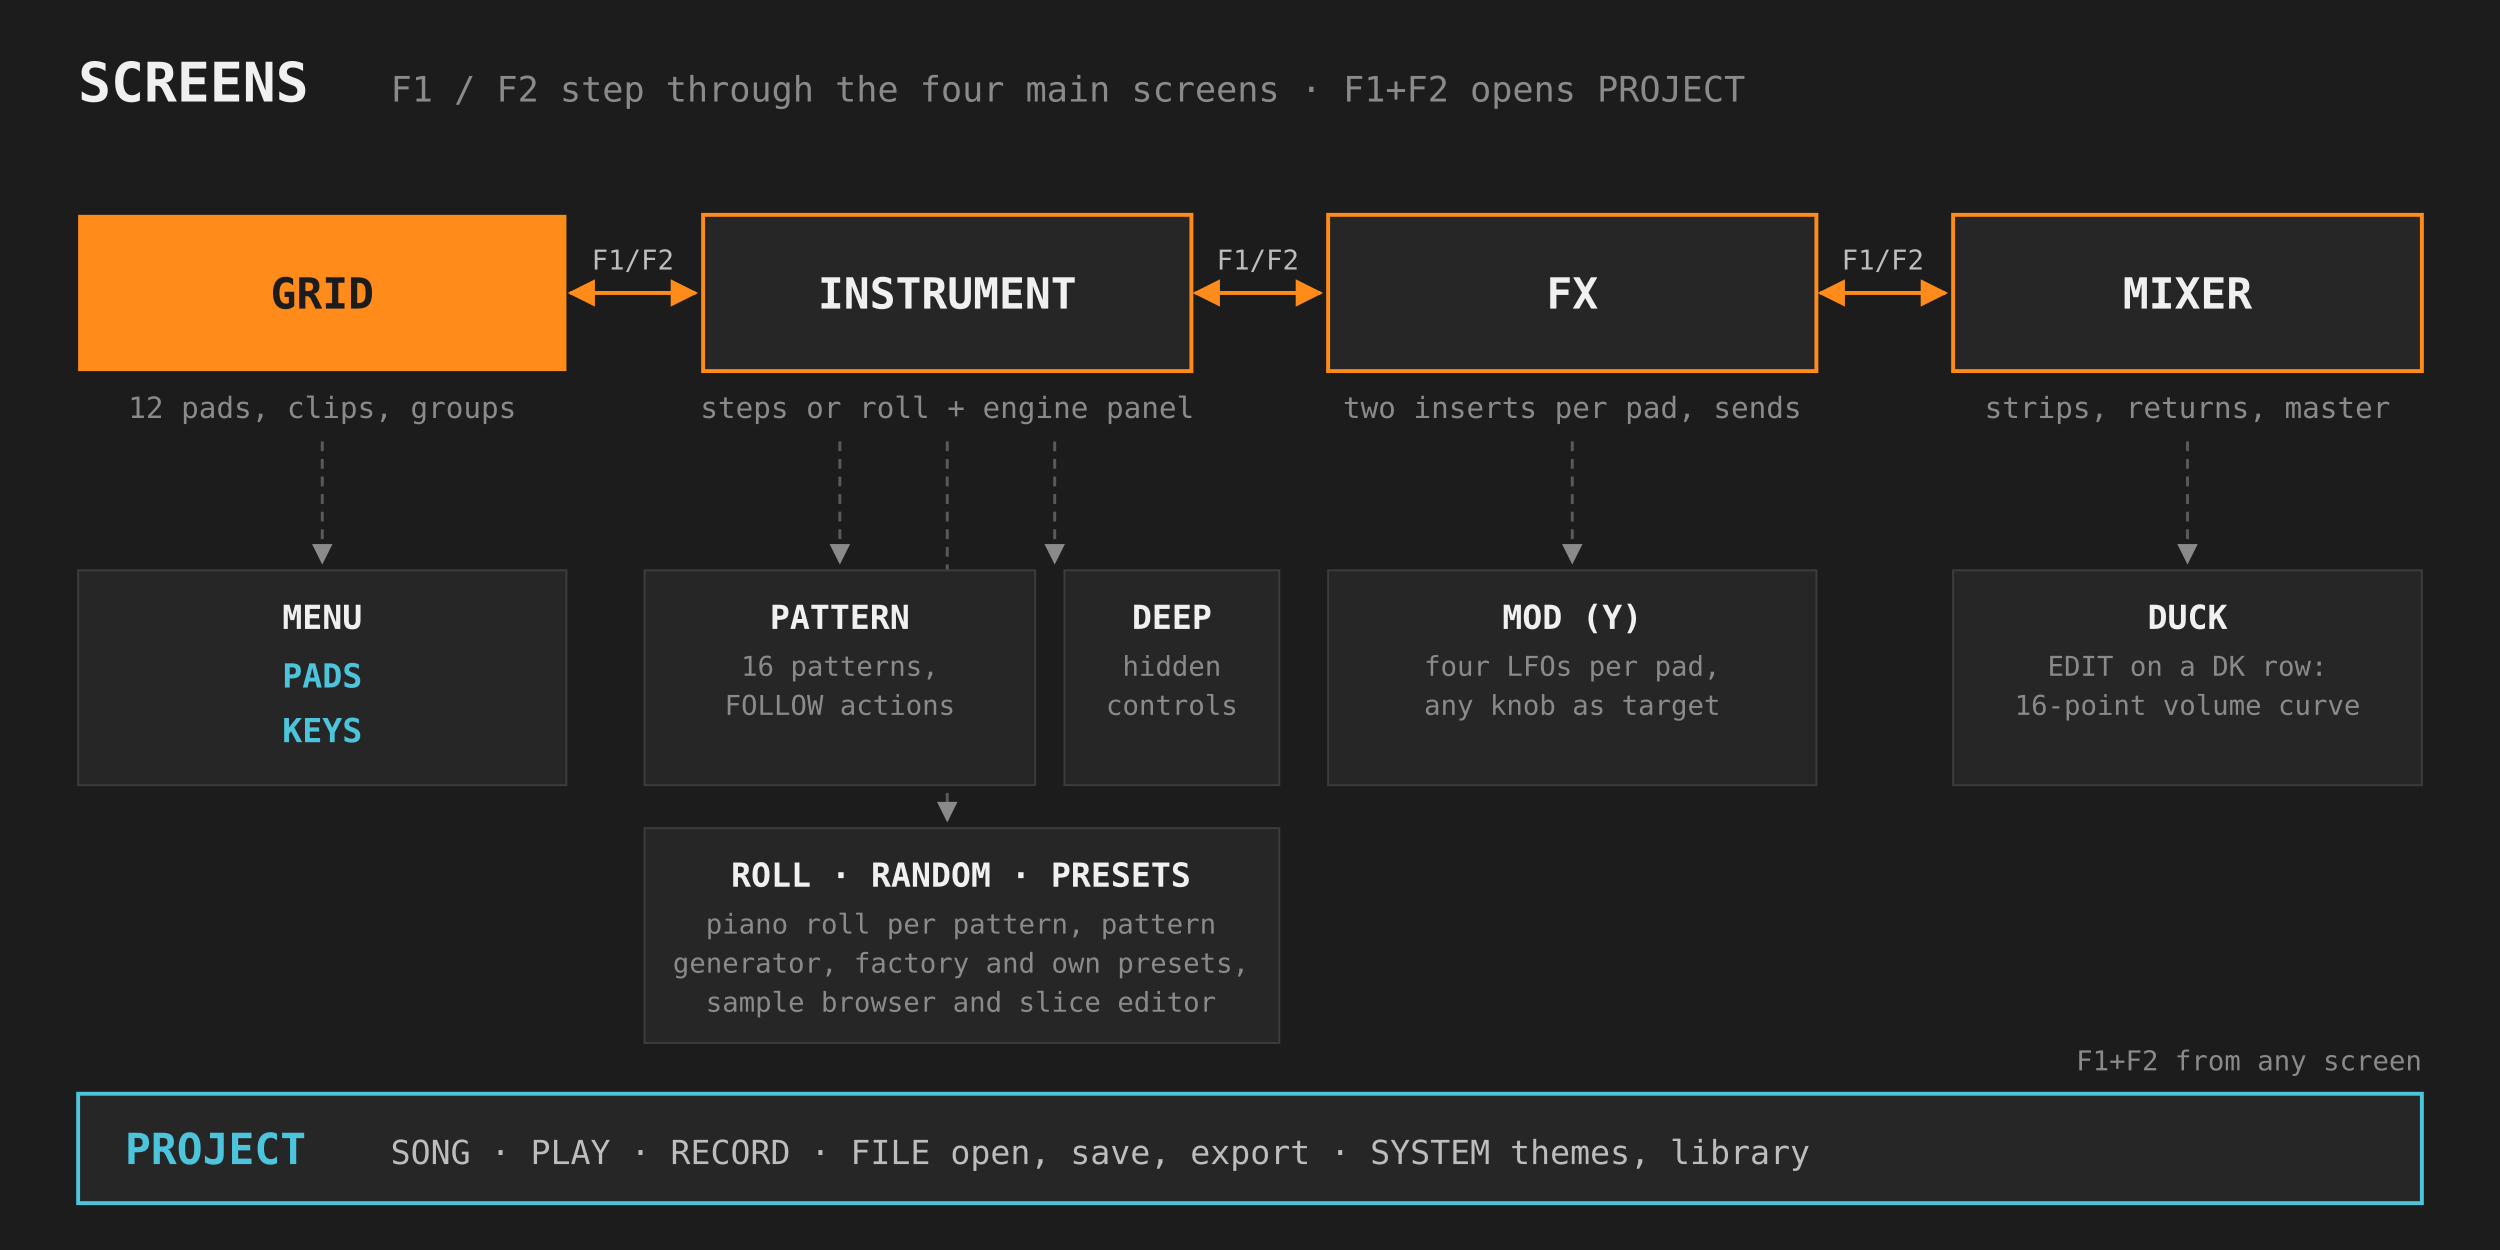
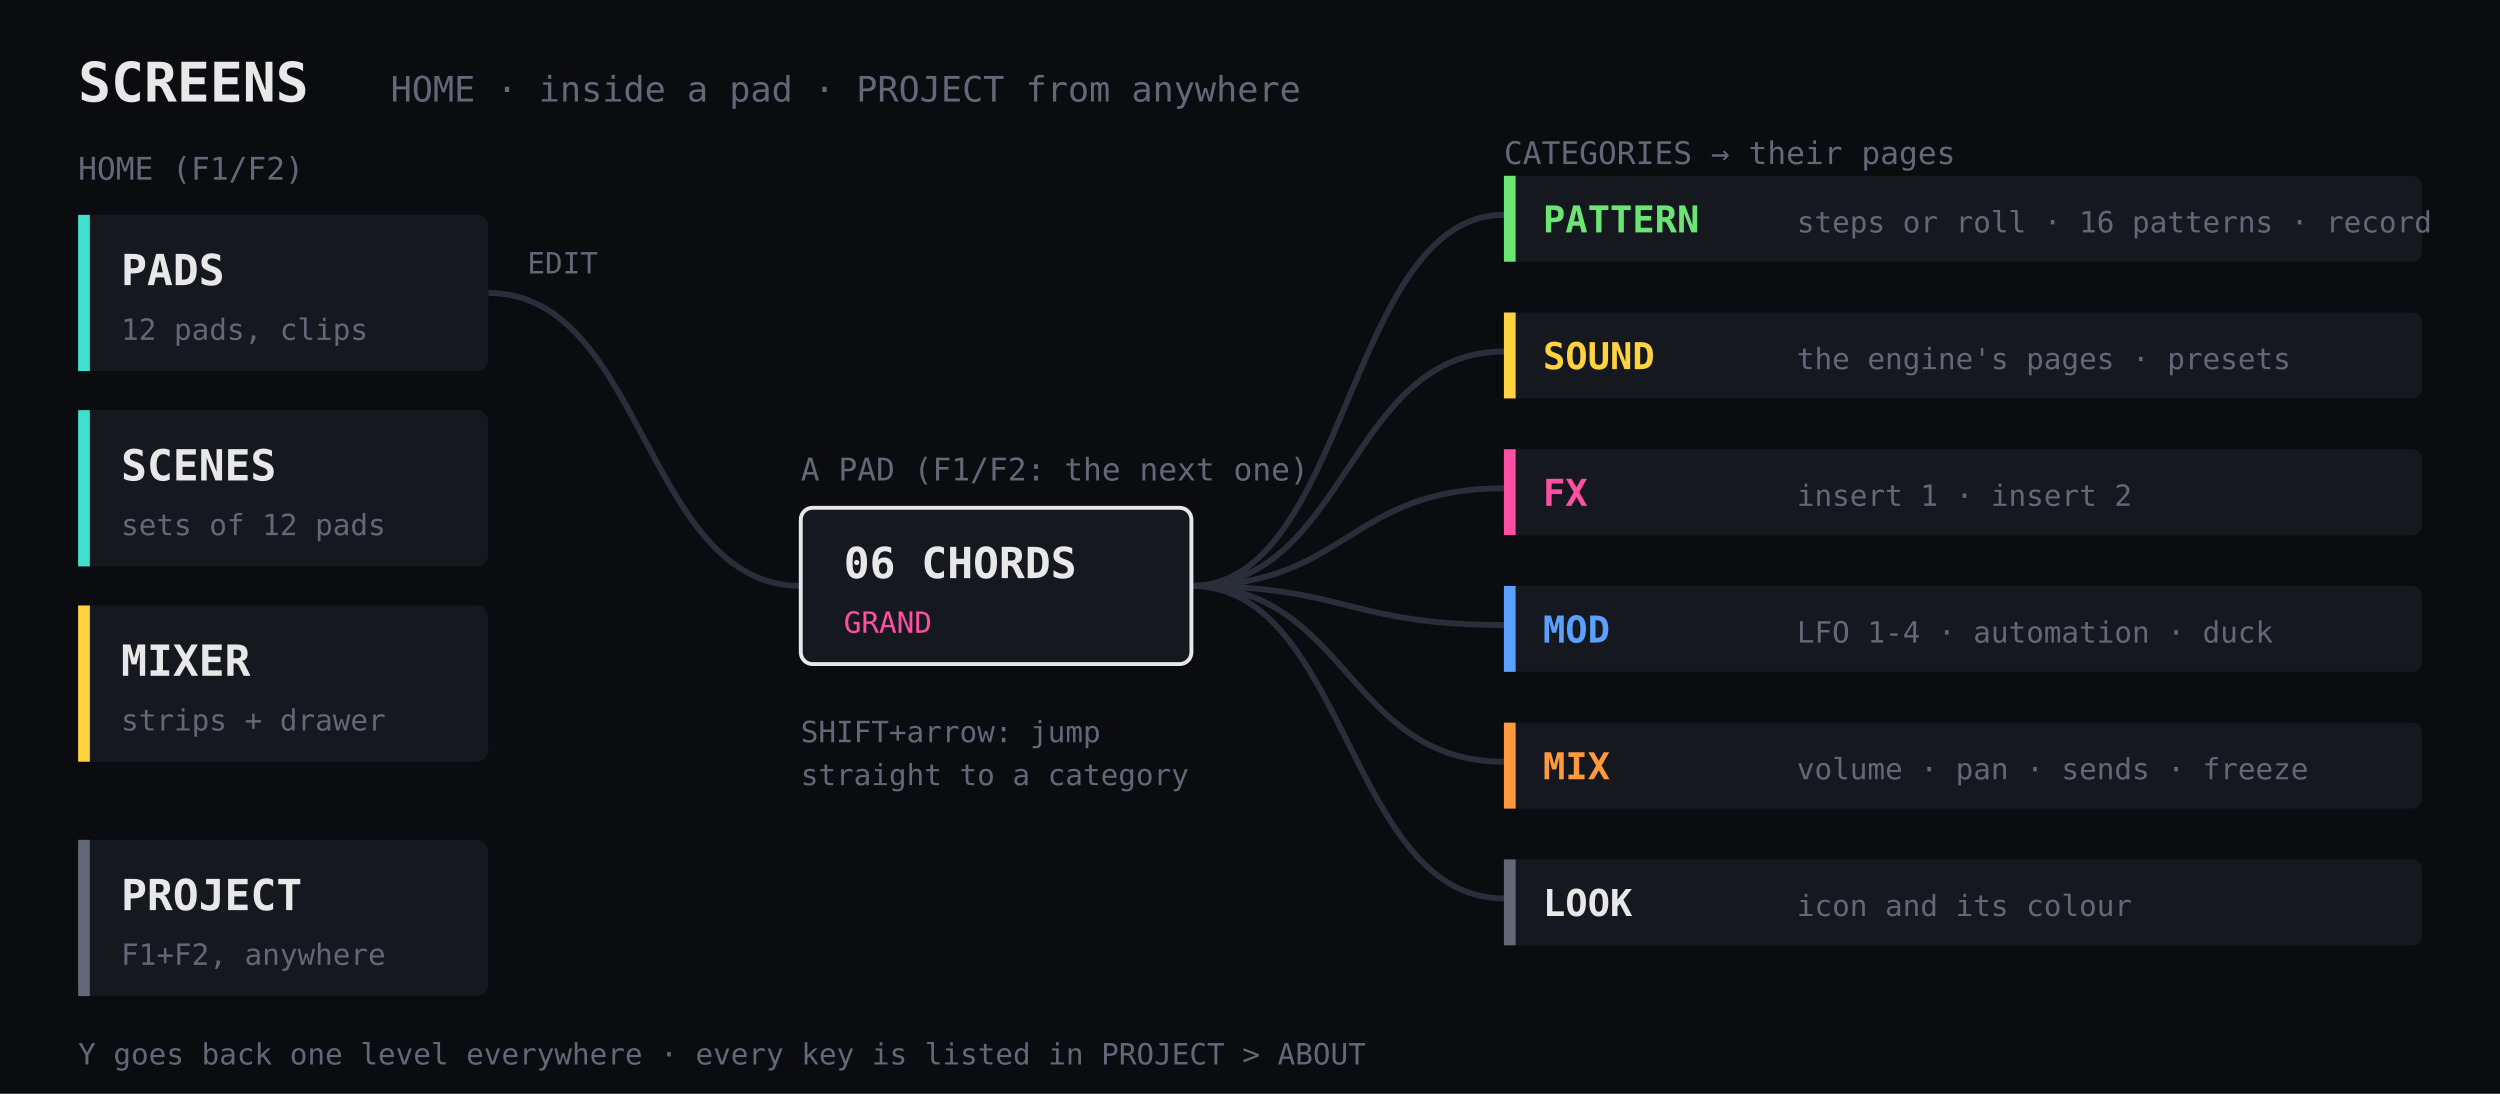
- <svg xmlns="http://www.w3.org/2000/svg" width="1280" height="640" viewBox="0 0 1280 640" font-family="Consolas, 'DejaVu Sans Mono', 'Courier New', monospace">
-   <defs>
-     <marker id="a" viewBox="0 0 10 10" refX="9" refY="5" markerWidth="7" markerHeight="7" orient="auto-start-reverse">
-       <path d="M0 0L10 5L0 10z" fill="#8a8a8a" />
-     </marker>
-     <marker id="o" viewBox="0 0 10 10" refX="9" refY="5" markerWidth="7" markerHeight="7" orient="auto-start-reverse">
-       <path d="M0 0L10 5L0 10z" fill="#ff8c1a" />
-     </marker>
-   </defs>
-   <rect width="1280" height="640" fill="#1c1c1c" />
-   <text x="40" y="52" fill="#f0f0f0" font-size="28" font-weight="700">SCREENS</text>
-   <text x="200" y="52" fill="#8a8a8a" font-size="18">F1 / F2 step through the four main screens · F1+F2 opens PROJECT</text>
-   <g font-size="22" font-weight="700" text-anchor="middle">
-     <rect x="40" y="110" width="250" height="80" fill="#ff8c1a" />
-     <text x="165" y="158" fill="#1c1c1c">GRID</text>
-     <rect x="360" y="110" width="250" height="80" fill="#262626" stroke="#ff8c1a" stroke-width="2" />
-     <text x="485" y="158" fill="#f0f0f0">INSTRUMENT</text>
-     <rect x="680" y="110" width="250" height="80" fill="#262626" stroke="#ff8c1a" stroke-width="2" />
-     <text x="805" y="158" fill="#f0f0f0">FX</text>
-     <rect x="1000" y="110" width="240" height="80" fill="#262626" stroke="#ff8c1a" stroke-width="2" />
-     <text x="1120" y="158" fill="#f0f0f0">MIXER</text>
+ <svg xmlns="http://www.w3.org/2000/svg" width="1280" height="560" viewBox="0 0 1280 560" font-family="Consolas, 'DejaVu Sans Mono', 'Courier New', monospace">
+   <rect width="1280" height="560" fill="#0b0c10" />
+   <text x="40" y="52" fill="#e8e8e8" font-size="28" font-weight="700">SCREENS</text>
+   <text x="200" y="52" fill="#626877" font-size="18">HOME · inside a pad · PROJECT from anywhere</text>
+   <g fill="none" stroke="#2a2e3a" stroke-width="3">
+     <path d="M250 150 C 330 150, 330 300, 410 300" />
+     <path d="M610 300 C 690 300, 690 110, 770 110" />
+     <path d="M610 300 C 690 300, 690 180, 770 180" />
+     <path d="M610 300 C 690 300, 690 250, 770 250" />
+     <path d="M610 300 C 690 300, 690 320, 770 320" />
+     <path d="M610 300 C 690 300, 690 390, 770 390" />
+     <path d="M610 300 C 690 300, 690 460, 770 460" />
  </g>
-   <g stroke="#ff8c1a" stroke-width="2" fill="none">
-     <path d="M292 150H356" marker-end="url(#o)" marker-start="url(#o)" />
-     <path d="M612 150H676" marker-end="url(#o)" marker-start="url(#o)" />
-     <path d="M932 150H996" marker-end="url(#o)" marker-start="url(#o)" />
+   <text x="40" y="92" fill="#626877" font-size="16">HOME (F1/F2)</text>
+   <g font-size="22" font-weight="700">
+     <rect x="40" y="110" width="210" height="80" rx="6" fill="#161820" />
+     <rect x="40" y="110" width="6" height="80" fill="#3fe0d0" />
+     <text x="62" y="146" fill="#e8e8e8">PADS</text>
+     <text x="62" y="174" fill="#626877" font-size="15" font-weight="400">12 pads, clips</text>
+     <rect x="40" y="210" width="210" height="80" rx="6" fill="#161820" />
+     <rect x="40" y="210" width="6" height="80" fill="#3fe0d0" />
+     <text x="62" y="246" fill="#e8e8e8">SCENES</text>
+     <text x="62" y="274" fill="#626877" font-size="15" font-weight="400">sets of 12 pads</text>
+     <rect x="40" y="310" width="210" height="80" rx="6" fill="#161820" />
+     <rect x="40" y="310" width="6" height="80" fill="#ffd23f" />
+     <text x="62" y="346" fill="#e8e8e8">MIXER</text>
+     <text x="62" y="374" fill="#626877" font-size="15" font-weight="400">strips + drawer</text>
+     <rect x="40" y="430" width="210" height="80" rx="6" fill="#161820" />
+     <rect x="40" y="430" width="6" height="80" fill="#626877" />
+     <text x="62" y="466" fill="#e8e8e8">PROJECT</text>
+     <text x="62" y="494" fill="#626877" font-size="15" font-weight="400">F1+F2, anywhere</text>
  </g>
-   <g fill="#bdbdbd" font-size="14" text-anchor="middle">
-     <text x="324" y="138">F1/F2</text>
-     <text x="644" y="138">F1/F2</text>
-     <text x="964" y="138">F1/F2</text>
+   <text x="270" y="140" fill="#626877" font-size="15">EDIT</text>
+   <text x="410" y="246" fill="#626877" font-size="16">A PAD (F1/F2: the next one)</text>
+   <rect x="410" y="260" width="200" height="80" rx="6" fill="#161820" stroke="#e8e8e8" stroke-width="2" />
+   <text x="432" y="296" fill="#e8e8e8" font-size="22" font-weight="700">06 CHORDS</text>
+   <text x="432" y="324" fill="#ff4fa3" font-size="15">GRAND</text>
+   <text x="410" y="380" fill="#626877" font-size="15">SHIFT+arrow: jump</text>
+   <text x="410" y="402" fill="#626877" font-size="15">straight to a category</text>
+   <text x="770" y="84" fill="#626877" font-size="16">CATEGORIES → their pages</text>
+   <g font-size="19" font-weight="700">
+     <rect x="770" y="90" width="470" height="44" rx="5" fill="#161820" />
+     <rect x="770" y="90" width="6" height="44" fill="#6be675" />
+     <text x="790" y="119" fill="#6be675">PATTERN</text>
+     <text x="920" y="119" fill="#626877" font-size="15" font-weight="400">steps or roll · 16 patterns · record</text>
+     <rect x="770" y="160" width="470" height="44" rx="5" fill="#161820" />
+     <rect x="770" y="160" width="6" height="44" fill="#ffd23f" />
+     <text x="790" y="189" fill="#ffd23f">SOUND</text>
+     <text x="920" y="189" fill="#626877" font-size="15" font-weight="400">the engine's pages · presets</text>
+     <rect x="770" y="230" width="470" height="44" rx="5" fill="#161820" />
+     <rect x="770" y="230" width="6" height="44" fill="#ff4fa3" />
+     <text x="790" y="259" fill="#ff4fa3">FX</text>
+     <text x="920" y="259" fill="#626877" font-size="15" font-weight="400">insert 1 · insert 2</text>
+     <rect x="770" y="300" width="470" height="44" rx="5" fill="#161820" />
+     <rect x="770" y="300" width="6" height="44" fill="#5aa0ff" />
+     <text x="790" y="329" fill="#5aa0ff">MOD</text>
+     <text x="920" y="329" fill="#626877" font-size="15" font-weight="400">LFO 1-4 · automation · duck</text>
+     <rect x="770" y="370" width="470" height="44" rx="5" fill="#161820" />
+     <rect x="770" y="370" width="6" height="44" fill="#ff9a3c" />
+     <text x="790" y="399" fill="#ff9a3c">MIX</text>
+     <text x="920" y="399" fill="#626877" font-size="15" font-weight="400">volume · pan · sends · freeze</text>
+     <rect x="770" y="440" width="470" height="44" rx="5" fill="#161820" />
+     <rect x="770" y="440" width="6" height="44" fill="#626877" />
+     <text x="790" y="469" fill="#e8e8e8">LOOK</text>
+     <text x="920" y="469" fill="#626877" font-size="15" font-weight="400">icon and its colour</text>
  </g>
-   <g fill="#8a8a8a" font-size="15" text-anchor="middle">
-     <text x="165" y="214">12 pads, clips, groups</text>
-     <text x="485" y="214">steps or roll + engine panel</text>
-     <text x="805" y="214">two inserts per pad, sends</text>
-     <text x="1120" y="214">strips, returns, master</text>
-   </g>
-   <g stroke="#5a5a5a" stroke-width="1.5" fill="none" stroke-dasharray="5 4">
-     <path d="M165 226V288" marker-end="url(#a)" />
-     <path d="M430 226V288" marker-end="url(#a)" />
-     <path d="M485 226V420" marker-end="url(#a)" />
-     <path d="M540 226V288" marker-end="url(#a)" />
-     <path d="M805 226V288" marker-end="url(#a)" />
-     <path d="M1120 226V288" marker-end="url(#a)" />
-   </g>
-   <g font-size="17" font-weight="700" fill="#f0f0f0" text-anchor="middle">
-     <rect x="40" y="292" width="250" height="110" fill="#262626" stroke="#3c3c3c" />
-     <text x="165" y="322">MENU</text>
-     <text x="165" y="352" fill="#4cc4dc">PADS</text>
-     <text x="165" y="380" fill="#4cc4dc">KEYS</text>
-     <rect x="330" y="292" width="200" height="110" fill="#262626" stroke="#3c3c3c" />
-     <text x="430" y="322">PATTERN</text>
-     <text x="430" y="346" font-size="14" font-weight="400" fill="#8a8a8a">16 patterns,</text>
-     <text x="430" y="366" font-size="14" font-weight="400" fill="#8a8a8a">FOLLOW actions</text>
-     <rect x="545" y="292" width="110" height="110" fill="#262626" stroke="#3c3c3c" />
-     <text x="600" y="322">DEEP</text>
-     <text x="600" y="346" font-size="14" font-weight="400" fill="#8a8a8a">hidden</text>
-     <text x="600" y="366" font-size="14" font-weight="400" fill="#8a8a8a">controls</text>
-     <rect x="680" y="292" width="250" height="110" fill="#262626" stroke="#3c3c3c" />
-     <text x="805" y="322">MOD (Y)</text>
-     <text x="805" y="346" font-size="14" font-weight="400" fill="#8a8a8a">four LFOs per pad,</text>
-     <text x="805" y="366" font-size="14" font-weight="400" fill="#8a8a8a">any knob as target</text>
-     <rect x="1000" y="292" width="240" height="110" fill="#262626" stroke="#3c3c3c" />
-     <text x="1120" y="322">DUCK</text>
-     <text x="1120" y="346" font-size="14" font-weight="400" fill="#8a8a8a">EDIT on a DK row:</text>
-     <text x="1120" y="366" font-size="14" font-weight="400" fill="#8a8a8a">16-point volume curve</text>
-     <rect x="330" y="424" width="325" height="110" fill="#262626" stroke="#3c3c3c" />
-     <text x="492" y="454">ROLL · RANDOM · PRESETS</text>
-     <text x="492" y="478" font-size="14" font-weight="400" fill="#8a8a8a">piano roll per pattern, pattern</text>
-     <text x="492" y="498" font-size="14" font-weight="400" fill="#8a8a8a">generator, factory and own presets,</text>
-     <text x="492" y="518" font-size="14" font-weight="400" fill="#8a8a8a">sample browser and slice editor</text>
-   </g>
-   <rect x="40" y="560" width="1200" height="56" fill="#262626" stroke="#4cc4dc" stroke-width="2" />
-   <text x="64" y="596" fill="#4cc4dc" font-size="22" font-weight="700">PROJECT</text>
-   <text x="200" y="596" fill="#bdbdbd" font-size="17">SONG · PLAY · RECORD · FILE open, save, export · SYSTEM themes, library</text>
-   <text x="1240" y="548" fill="#8a8a8a" font-size="14" text-anchor="end">F1+F2 from any screen</text>
+   <text x="40" y="545" fill="#626877" font-size="15">Y goes back one level everywhere · every key is listed in PROJECT &gt; ABOUT</text>
</svg>
